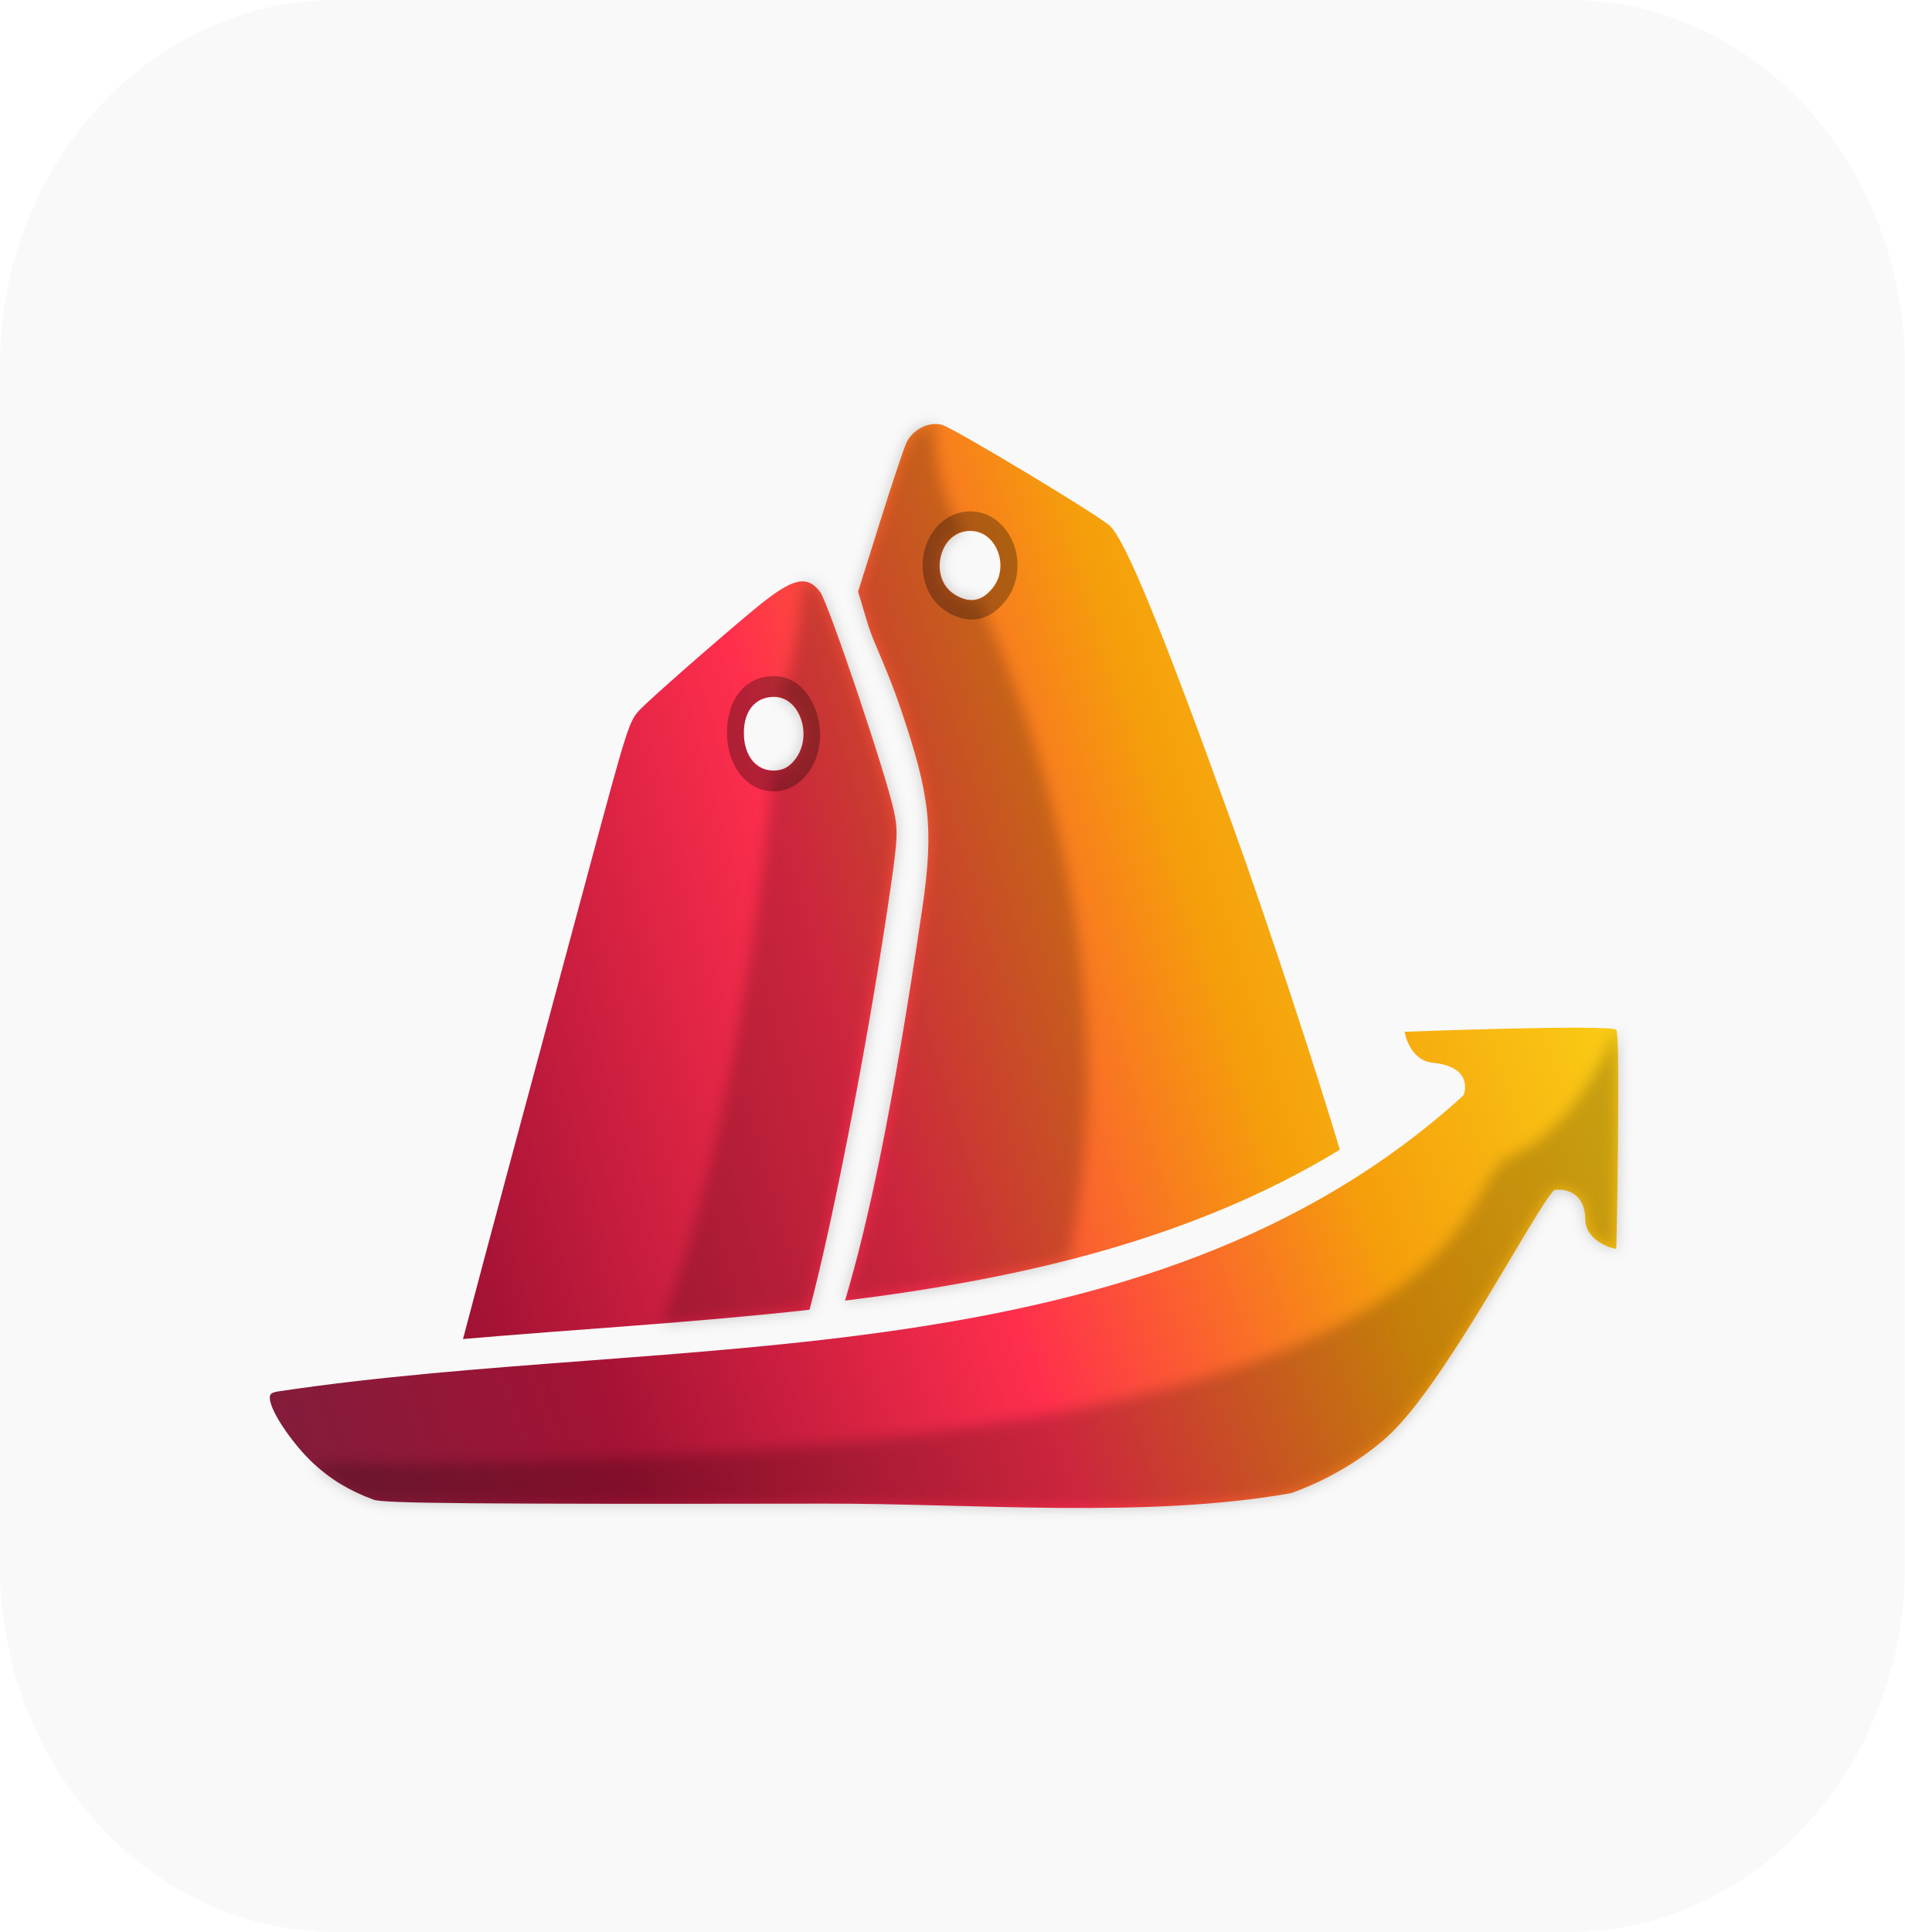
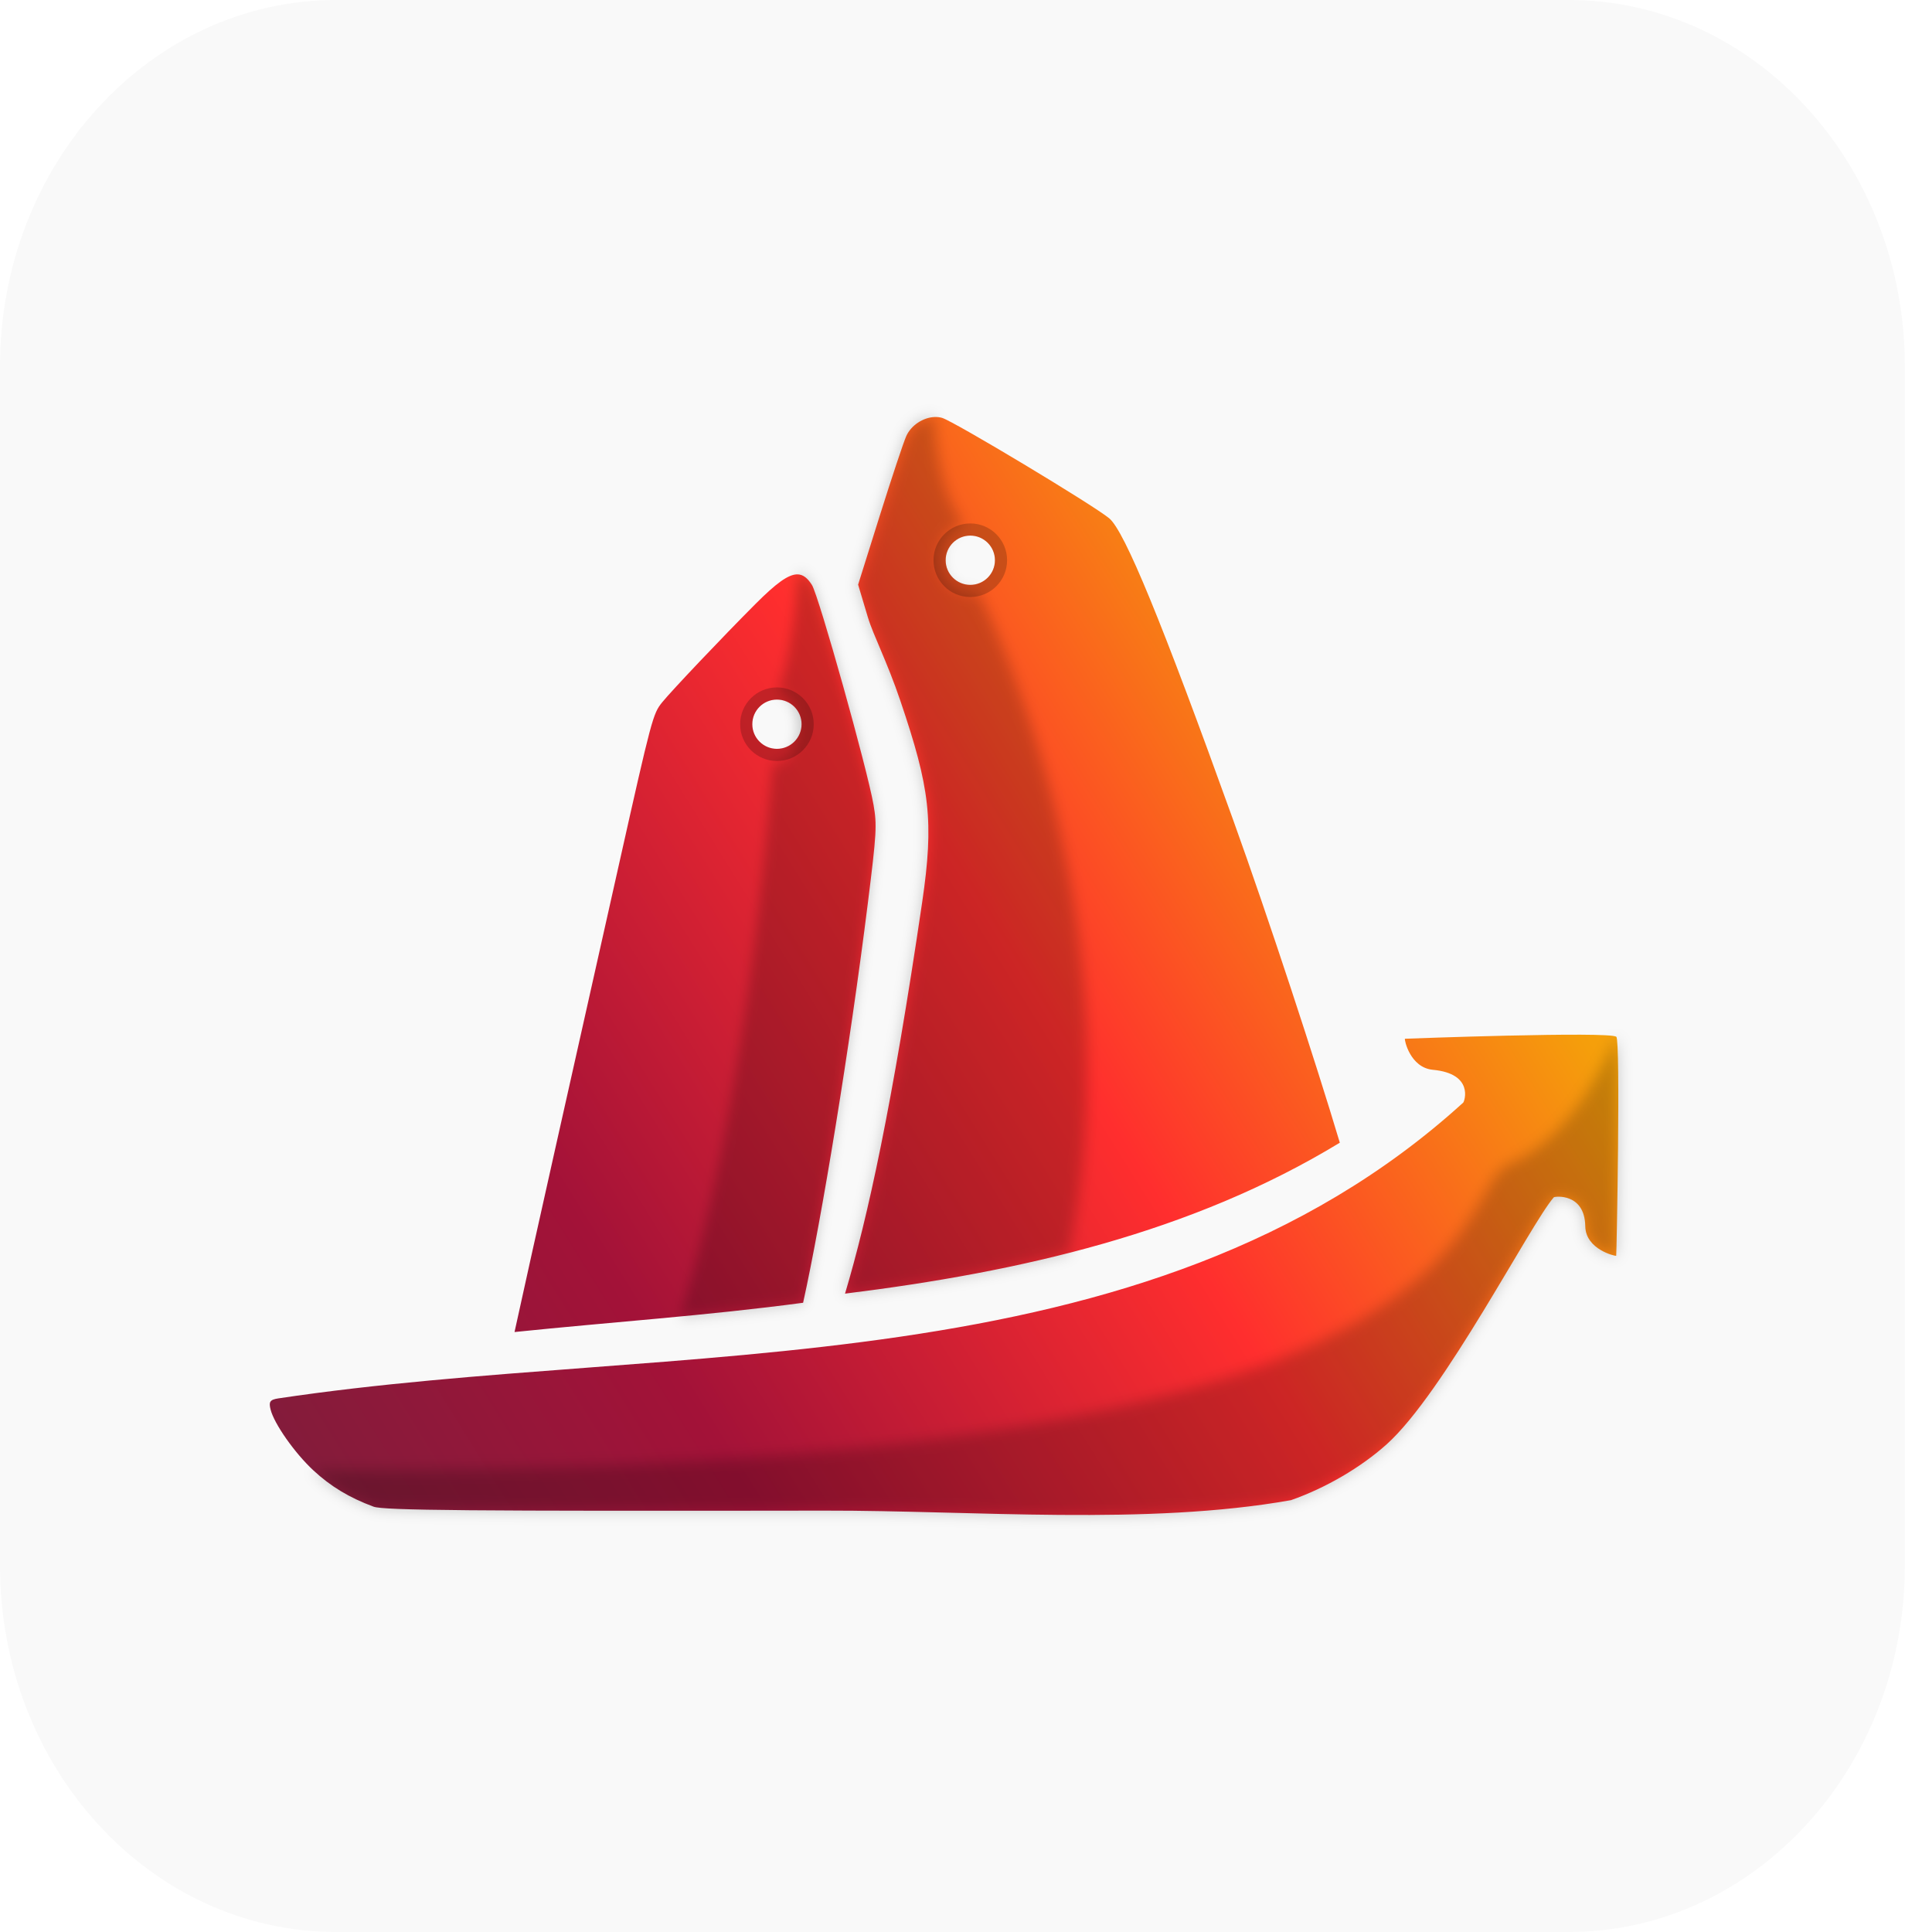
<svg xmlns="http://www.w3.org/2000/svg" xmlns:xlink="http://www.w3.org/1999/xlink" width="144.232mm" height="146.292mm" viewBox="0 0 144.232 146.292" version="1.1" id="svg1" xml:space="preserve">
  <defs id="defs1">
-     <linearGradient id="linearGradient152">
-       <stop style="stop-color:#FACC15;stop-opacity:1;" offset="0" id="stop149" />
-       <stop style="stop-color:#F59E0B;stop-opacity:1;" offset="0.208" id="stop150" />
-       <stop style="stop-color:#FF2E4D;stop-opacity:1;" offset="0.466" id="stop151" />
-       <stop style="stop-color:#A31234;stop-opacity:1;" offset="0.758" id="stop152" />
-       <stop style="stop-color:#7F1D3B;stop-opacity:1;" offset="1" id="stop153" />
+     <linearGradient id="linearGradient5">
+       <stop style="stop-color:#FACC15;stop-opacity:1;" offset="0" id="stop1" />
+       <stop style="stop-color:#F59E0B;stop-opacity:1;" offset="0.208" id="stop2" />
+       <stop style="stop-color:#ff2e2e;stop-opacity:1;" offset="0.466" id="stop3" />
+       <stop style="stop-color:#a31238;stop-opacity:1;" offset="0.758" id="stop4" />
+       <stop style="stop-color:#7F1D3B;stop-opacity:1;" offset="1" id="stop5" />
    </linearGradient>
    <filter style="color-interpolation-filters:sRGB" id="filter28" x="-0.069" y="-0.019" width="1.139" height="1.038">
      <feGaussianBlur stdDeviation="2 2" result="blur" id="feGaussianBlur28" />
    </filter>
-     <filter style="color-interpolation-filters:sRGB" id="filter29" x="-0.05" y="-0.018" width="1.1" height="1.037">
+     <filter style="color-interpolation-filters:sRGB" id="filter29" x="-0.071" y="-0.023" width="1.143" height="1.045">
      <feGaussianBlur stdDeviation="2 2" result="blur" id="feGaussianBlur29" />
    </filter>
    <filter style="color-interpolation-filters:sRGB" id="filter27" x="-0.013" y="-0.035" width="1.026" height="1.07">
      <feGaussianBlur stdDeviation="2 2" result="blur" id="feGaussianBlur27" />
    </filter>
-     <linearGradient xlink:href="#linearGradient152" id="linearGradient442" gradientUnits="userSpaceOnUse" gradientTransform="matrix(3.779528,0,0,4.324195,-213.5557,-164.8246)" x1="344.508" y1="67.129" x2="242.401" y2="103.017" />
-     <linearGradient xlink:href="#linearGradient152" id="linearGradient443" gradientUnits="userSpaceOnUse" gradientTransform="matrix(3.779528,0,0,4.637977,-213.5557,-178.3714)" x1="344.508" y1="67.129" x2="242.401" y2="103.017" />
-     <linearGradient xlink:href="#linearGradient152" id="linearGradient444" gradientUnits="userSpaceOnUse" gradientTransform="matrix(3.779528,0,0,3.779528,-208.4612,-175.5212)" x1="344.508" y1="67.129" x2="242.401" y2="103.017" />
+     <linearGradient xlink:href="#linearGradient5" id="linearGradient106" gradientUnits="userSpaceOnUse" gradientTransform="matrix(1,0,0,1.14411,1639.65,-821.3443)" x1="345.856" y1="16.103" x2="243.747" y2="88.772" />
  </defs>
-   <g id="layer1" transform="translate(-1861.543,790.8558)">
-     <g id="g474">
-       <g id="g442" transform="translate(950.8072,-270.873)">
-         <rect style="fill:#f9f9f9;fill-opacity:1;fill-rule:nonzero;stroke:none;stroke-width:21.206" id="rect434" width="144.232" height="146.292" x="910.736" y="-519.983" rx="25.45" ry="27.74" />
-         <g id="g441" transform="matrix(0.2645833,0,0,0.2645833,743.9184,-462.6934)">
-           <path id="path434" style="fill:url(#linearGradient442);fill-opacity:1;fill-rule:nonzero;stroke-width:4.043" d="m 897.903,-95.182 c -3.231,0.145 -6.645,2.33 -8.051,5.439 -0.773,1.711 -4.191,11.98 -7.596,22.82 l -6.189,19.709 2.795,9.34 c 1.537,5.137 5.454,12.552 9.291,23.879 8.461,24.978 9.68,34.347 6.242,57.719 -8.578,58.31 -15.554,90.122 -22.072,111.971 50.338,-6.251 99.147,-17.381 141.602,-43.195 -6.857,-22.956 -20.316,-64.017 -30.535,-92.41 -20.435,-56.779 -31.031,-82.569 -35.445,-86.273 -4.422,-3.712 -44.551,-27.825 -47.859,-28.758 -0.7,-0.197 -1.436,-0.274 -2.182,-0.24 z m 10.275,30.607 c 7.475,0 11.392,10.237 6.293,16.447 -2.973,3.621 -6.39,4.275 -10.375,1.99 -8.079,-4.633 -5.023,-18.438 4.082,-18.438 z" />
-           <path style="baseline-shift:baseline;display:inline;overflow:visible;opacity:0.3;vector-effect:none;fill:#000000;stroke-width:5.199;enable-background:accumulate;stop-color:#000000" d="m 908.204,-70.176 c -6.928,0 -11.883,5.435 -13.272,11.709 -1.389,6.274 0.761,13.721 6.93,17.259 2.894,1.66 5.83,2.366 8.649,1.825 2.818,-0.541 5.377,-2.309 7.557,-4.964 3.948,-4.808 4.459,-11.383 2.468,-16.586 -1.991,-5.203 -6.556,-9.243 -12.332,-9.243 z m 0,5.561 c 3.837,0 6.588,2.533 7.88,5.909 1.292,3.376 1.053,7.368 -1.557,10.547 -1.644,2.002 -3.196,2.981 -4.813,3.291 -1.617,0.31 -3.447,-0.025 -5.677,-1.303 -4.221,-2.421 -5.302,-6.835 -4.396,-10.927 0.906,-4.092 3.782,-7.516 8.563,-7.516 z" id="path435" />
-           <path id="path436" style="opacity:0.2;fill:#000000;stroke-width:4.043;filter:url(#filter28)" d="m 897.903,-95.18 c -3.231,0.145 -6.645,2.328 -8.051,5.438 -0.773,1.711 -4.191,11.98 -7.596,22.82 l -6.189,19.709 2.795,9.34 c 1.537,5.137 5.454,12.552 9.291,23.879 8.461,24.978 9.68,34.349 6.242,57.721 -8.578,58.311 -15.556,90.12 -22.074,111.969 21.738,-2.699 43.192,-6.309 63.971,-11.617 19.157,-92.249 -19.185,-175.491 -25.943,-189.168 -1.917,0.599 -3.993,0.249 -6.252,-1.047 -7.53,-4.318 -5.387,-16.603 2.311,-18.254 -8.493,-10.771 -8.504,-30.789 -8.504,-30.789 z" />
-           <path id="path437" style="fill:url(#linearGradient443);fill-opacity:1;fill-rule:nonzero;stroke-width:4.187" d="m 860.296,-50.151 c -3.175,-0.08 -7.452,2.584 -14.498,8.463 -11.216,9.358 -28.858,24.847 -32.078,28.162 -3.176,3.269 -3.561,4.48 -14.916,46.668 -17.441,64.804 -28.719,106.522 -35.812,133.543 32.674,-2.815 66.177,-4.698 99.168,-8.381 6.4,-24.037 16.065,-73.172 22.229,-114.236 3.024,-20.148 3.184,-22.421 1.982,-28.225 -2.121,-10.245 -18.824,-59.896 -21.189,-62.986 -1.472,-1.923 -2.98,-2.96 -4.885,-3.008 z m -8.307,33.053 c 7.516,0 11.276,11.512 5.91,18.096 C 856.205,3.077 854.334,4.007 851.855,4.007 c -5.005,0 -8.5,-4.427 -8.5,-10.771 0,-6.316 3.356,-10.334 8.635,-10.334 z" />
-           <path style="baseline-shift:baseline;display:inline;overflow:visible;opacity:0.3;vector-effect:none;fill:#000000;stroke-width:5.365;enable-background:accumulate;stop-color:#000000" d="m 852.027,-23.039 c -3.883,0 -7.332,1.516 -9.762,4.423 -2.43,2.907 -3.727,7.101 -3.727,11.794 0,9.469 5.741,16.774 13.319,16.774 3.672,0 6.913,-1.6 9.46,-4.725 8.274,-10.153 2.357,-28.266 -9.289,-28.266 z m 0,5.943 c 7.616,0 11.333,11.387 5.856,18.109 -1.797,2.205 -3.344,2.995 -6.026,2.995 -5.249,0 -8.476,-4.04 -8.476,-10.83 0,-3.401 0.858,-5.844 2.27,-7.534 1.413,-1.69 3.494,-2.74 6.376,-2.74 z" id="path438" />
-           <path id="path439" style="opacity:0.2;fill:#000000;stroke-width:4.187;filter:url(#filter29)" d="m 860.296,-50.151 c 0,0 -1.329,23.316 -6.842,33.205 6.515,1.376 9.45,11.802 4.445,17.943 C 856.205,3.077 854.334,4.009 851.855,4.009 c -0.064,0 -0.126,-9.2e-4 -0.189,-0.002 -1.293,14.927 -9.356,98.836 -31.752,158.229 14.107,-1.125 28.224,-2.366 42.248,-3.932 6.4,-24.038 16.063,-73.172 22.227,-114.236 3.024,-20.148 3.184,-22.421 1.982,-28.225 -2.12,-10.245 -18.824,-59.896 -21.189,-62.986 -1.472,-1.923 -2.98,-2.96 -4.885,-3.008 z m -63.193,255.02 c -1.853,2.249 -3.765,4.318 -5.736,6.186 4.511,-1.779 9.677,-3.825 15.6,-6.176 -3.446,-0.002 -6.731,-0.005 -9.863,-0.01 z" />
-           <path style="fill:url(#linearGradient444);fill-opacity:1;fill-rule:nonzero;stroke-width:3.78" d="m 737.393,212.66 c -6.937,-2.571 -12.294,-5.803 -17.239,-10.4 -5.349,-4.973 -11.201,-13.299 -12.231,-17.402 -0.536,-2.137 -0.259,-2.813 2.199,-3.182 113.643,-17.042 248.06,-1.827 339.114,-84.657 0.35,-0.319 3.147,-8.275 -8.686,-9.383 -6.571,-0.615 -8.219,-8.713 -8,-8.886 0.019,-0.014 58.859,-2.202 60.506,-0.556 1.228,1.227 0.078,62.553 -0.041,62.673 -0.145,0.146 -8.744,-1.739 -8.852,-8.479 -0.155,-9.619 -8.777,-8.529 -9.007,-8.265 -6.669,7.657 -31.381,55.937 -47.845,70.701 -7.377,6.615 -17.437,12.487 -27.363,15.971 -41.278,7.333 -90.665,2.931 -133.5,2.995 -101.723,0.152 -126.173,-0.062 -129.055,-1.13 z" id="path440" />
-           <path id="path441" style="opacity:0.2;fill:#000000;stroke-width:7;filter:url(#filter27)" d="m 1093.056,78.195 c 0,0 -11.206,28.518 -29.92,36.004 -19.445,7.778 5.94,89.856 -342.982,88.061 4.946,4.597 10.303,7.829 17.24,10.4 2.881,1.068 27.331,1.283 129.055,1.131 42.835,-0.064 92.222,4.337 133.5,-2.996 9.925,-3.483 19.984,-9.355 27.361,-15.971 16.464,-14.764 41.176,-63.044 47.846,-70.701 0.23,-0.264 8.851,-1.353 9.006,8.266 0.108,6.714 8.642,8.61 8.851,8.48 v 0 c 0.119,-0.12 1.269,-61.446 0.041,-62.674 z" />
-         </g>
+   <g id="layer1" transform="translate(-1862.97,834.4947)">
+     <g id="g196">
+       <rect style="fill:#f9f9f9;fill-opacity:1;fill-rule:nonzero;stroke:none;stroke-width:21.206" id="rect101" width="144.232" height="146.292" x="1862.97" y="-834.495" rx="25.45" ry="27.74" />
+       <path id="path101" style="fill:url(#linearGradient106);fill-opacity:1;fill-rule:nonzero;stroke-width:1.07" d="m 1933.723,-802.918 v 5.2e-4 c -0.855,0.038 -1.758,0.616 -2.13,1.439 -0.205,0.453 -1.109,3.17 -2.01,6.038 l -1.638,5.215 0.739,2.471 c 0.407,1.359 1.443,3.321 2.458,6.318 2.239,6.609 2.561,9.088 1.652,15.271 -2.27,15.428 -4.115,23.845 -5.84,29.626 13.319,-1.654 26.233,-4.599 37.465,-11.429 -1.814,-6.074 -5.375,-16.938 -8.079,-24.45 -5.407,-15.023 -8.21,-21.846 -9.378,-22.827 -1.17,-0.982 -11.787,-7.362 -12.663,-7.609 -0.185,-0.052 -0.38,-0.073 -0.577,-0.064 z m 2.716,8.979 a 1.866,1.866 0 0 1 1.866,1.866 1.866,1.866 0 0 1 -1.866,1.866 1.866,1.866 0 0 1 -1.866,-1.866 1.866,1.866 0 0 1 1.866,-1.866 z m -13.069,2.936 c -0.7,-0.021 -1.642,0.684 -3.195,2.239 -2.471,2.476 -6.359,6.574 -7.068,7.451 -0.7,0.865 -0.785,1.185 -3.287,12.348 -3.843,17.146 -6.328,28.184 -7.891,35.333 7.2,-0.745 14.582,-1.243 21.851,-2.217 1.41,-6.36 3.54,-19.36 4.898,-30.225 0.666,-5.331 0.702,-5.932 0.437,-7.468 -0.467,-2.711 -4.148,-15.848 -4.67,-16.665 -0.324,-0.509 -0.656,-0.783 -1.076,-0.796 z m -1.571,9.48 a 1.866,1.866 0 0 1 1.866,1.866 1.866,1.866 0 0 1 -1.866,1.866 1.866,1.866 0 0 1 -1.866,-1.866 1.866,1.866 0 0 1 1.866,-1.866 z m 55.391,25.445 c -3.948,0.091 -7.841,0.236 -7.841,0.238 -0.054,0.062 0.385,2.189 2.117,2.351 3.131,0.293 2.391,2.398 2.298,2.483 -24.091,21.915 -59.656,17.89 -89.724,22.399 -0.65,0.098 -0.724,0.276 -0.582,0.842 0.273,1.086 1.821,3.289 3.236,4.604 1.308,1.216 2.726,2.072 4.561,2.752 0.762,0.283 7.231,0.339 34.146,0.299 11.333,-0.017 24.4,1.148 35.322,-0.792 2.626,-0.922 5.287,-2.475 7.239,-4.226 4.356,-3.906 10.895,-16.681 12.659,-18.706 0.061,-0.07 2.342,-0.358 2.383,2.187 0.029,1.77 2.27,2.274 2.342,2.244 l 5e-4,-5.1e-4 c 0.032,-0.032 0.335,-16.258 0.011,-16.582 -0.218,-0.218 -4.22,-0.182 -8.168,-0.091 z" />
+       <g id="g106" transform="translate(167.2162,175.6728)">
+         <path id="path102" style="opacity:0.2;fill:#000000;stroke-width:7;filter:url(#filter27)" d="m 1093.056,78.195 c 0,0 -11.206,28.518 -29.92,36.004 -19.445,7.778 5.94,89.856 -342.982,88.061 4.946,4.597 10.303,7.829 17.24,10.4 2.881,1.068 27.331,1.283 129.055,1.131 42.835,-0.064 92.222,4.337 133.5,-2.996 9.925,-3.483 19.984,-9.355 27.361,-15.971 16.464,-14.764 41.176,-63.044 47.846,-70.701 0.23,-0.264 8.851,-1.353 9.006,8.266 0.108,6.714 8.642,8.61 8.851,8.48 v 0 c 0.119,-0.12 1.269,-61.446 0.041,-62.674 z" transform="matrix(0.2645833,0,0,0.2645833,1528.937,-952.3489)" />
+         <path id="path103" style="opacity:0.2;fill:#000000;stroke-width:4.043;filter:url(#filter28)" d="m 897.903,-95.18 c -3.231,0.145 -6.645,2.328 -8.051,5.438 -0.773,1.711 -4.191,11.98 -7.596,22.82 l -6.189,19.709 2.795,9.34 c 1.537,5.137 5.454,12.552 9.291,23.879 8.461,24.978 9.68,34.349 6.242,57.721 -8.578,58.311 -15.556,90.12 -22.074,111.969 21.738,-2.699 43.192,-6.309 63.971,-11.617 19.157,-92.249 -19.185,-175.491 -25.943,-189.168 -1.917,0.599 -3.993,0.249 -6.252,-1.047 -7.53,-4.318 -5.387,-16.603 2.311,-18.254 -8.493,-10.771 -8.504,-30.789 -8.504,-30.789 z" transform="matrix(0.2645833,0,0,0.2645833,1528.937,-953.4073)" />
+         <path style="opacity:0.2;fill:#000000;stroke-width:4.187;filter:url(#filter29)" d="m 860.296,-50.151 c 0,0 -1.329,23.316 -6.842,33.205 6.515,1.376 9.45,11.802 4.445,17.943 C 856.205,3.077 854.334,4.009 851.855,4.009 c -0.064,0 -0.126,-9.2e-4 -0.189,-0.002 -1.293,14.927 -9.356,98.836 -31.752,158.229 14.107,-1.125 28.224,-2.366 42.248,-3.932 6.4,-24.038 16.063,-73.172 22.227,-114.236 3.024,-20.148 3.184,-22.421 1.982,-28.225 -2.12,-10.245 -18.824,-59.896 -21.189,-62.986 -1.472,-1.923 -2.98,-2.96 -4.885,-3.008 z" transform="matrix(0.2203471,0,0,0.2645833,1566.59,-953.4073)" id="path104" />
+         <path id="path105" style="opacity:0.2;fill:#000000;stroke-width:1.571" d="m 1769.223,-970.532 a 2.786,2.786 0 0 0 -2.786,2.786 2.786,2.786 0 0 0 2.786,2.786 2.786,2.786 0 0 0 2.786,-2.786 2.786,2.786 0 0 0 -2.786,-2.786 z m 0,0.92 a 1.866,1.866 0 0 1 1.866,1.866 1.866,1.866 0 0 1 -1.866,1.866 1.866,1.866 0 0 1 -1.866,-1.866 1.866,1.866 0 0 1 1.866,-1.866 z" />
+         <path id="path106" style="opacity:0.2;fill:#000000;stroke-width:1.571" d="m 1754.583,-958.116 a 2.786,2.786 0 0 0 -2.786,2.786 2.786,2.786 0 0 0 2.786,2.786 2.786,2.786 0 0 0 2.786,-2.786 2.786,2.786 0 0 0 -2.786,-2.786 z m 0,0.92 a 1.866,1.866 0 0 1 1.866,1.866 1.866,1.866 0 0 1 -1.866,1.866 1.866,1.866 0 0 1 -1.866,-1.866 1.866,1.866 0 0 1 1.866,-1.866 z" />
      </g>
    </g>
  </g>
</svg>
